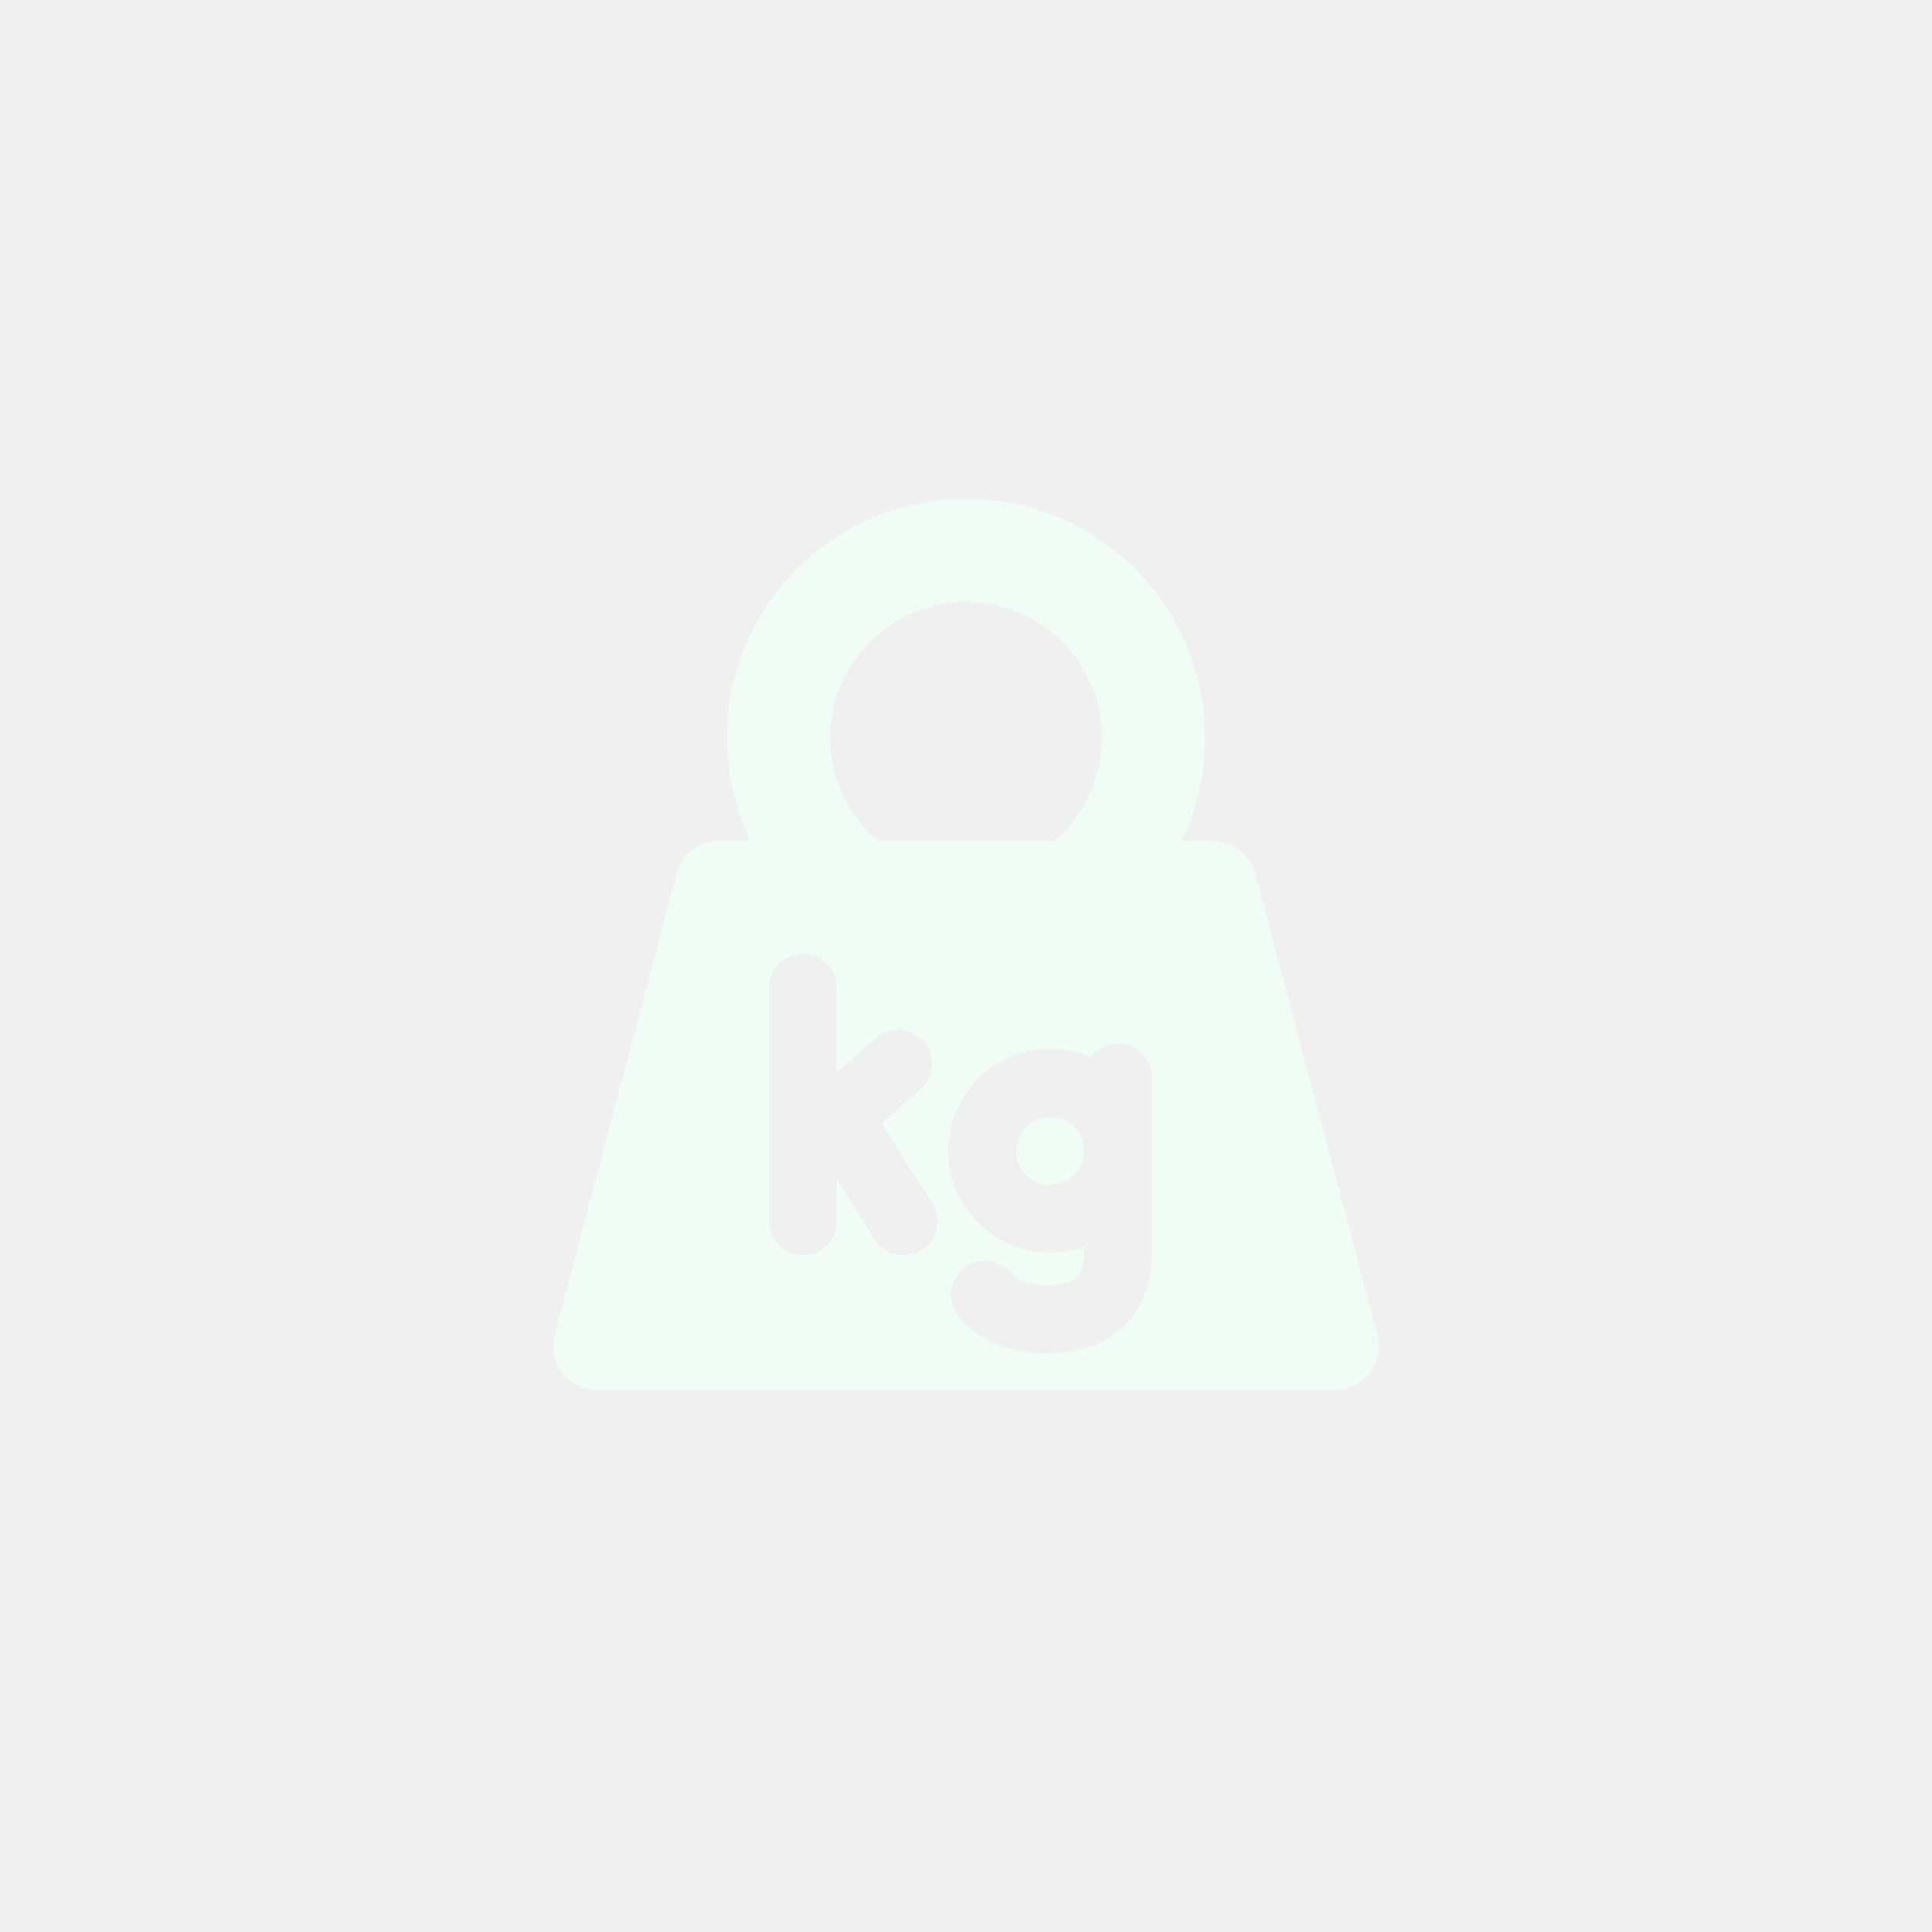
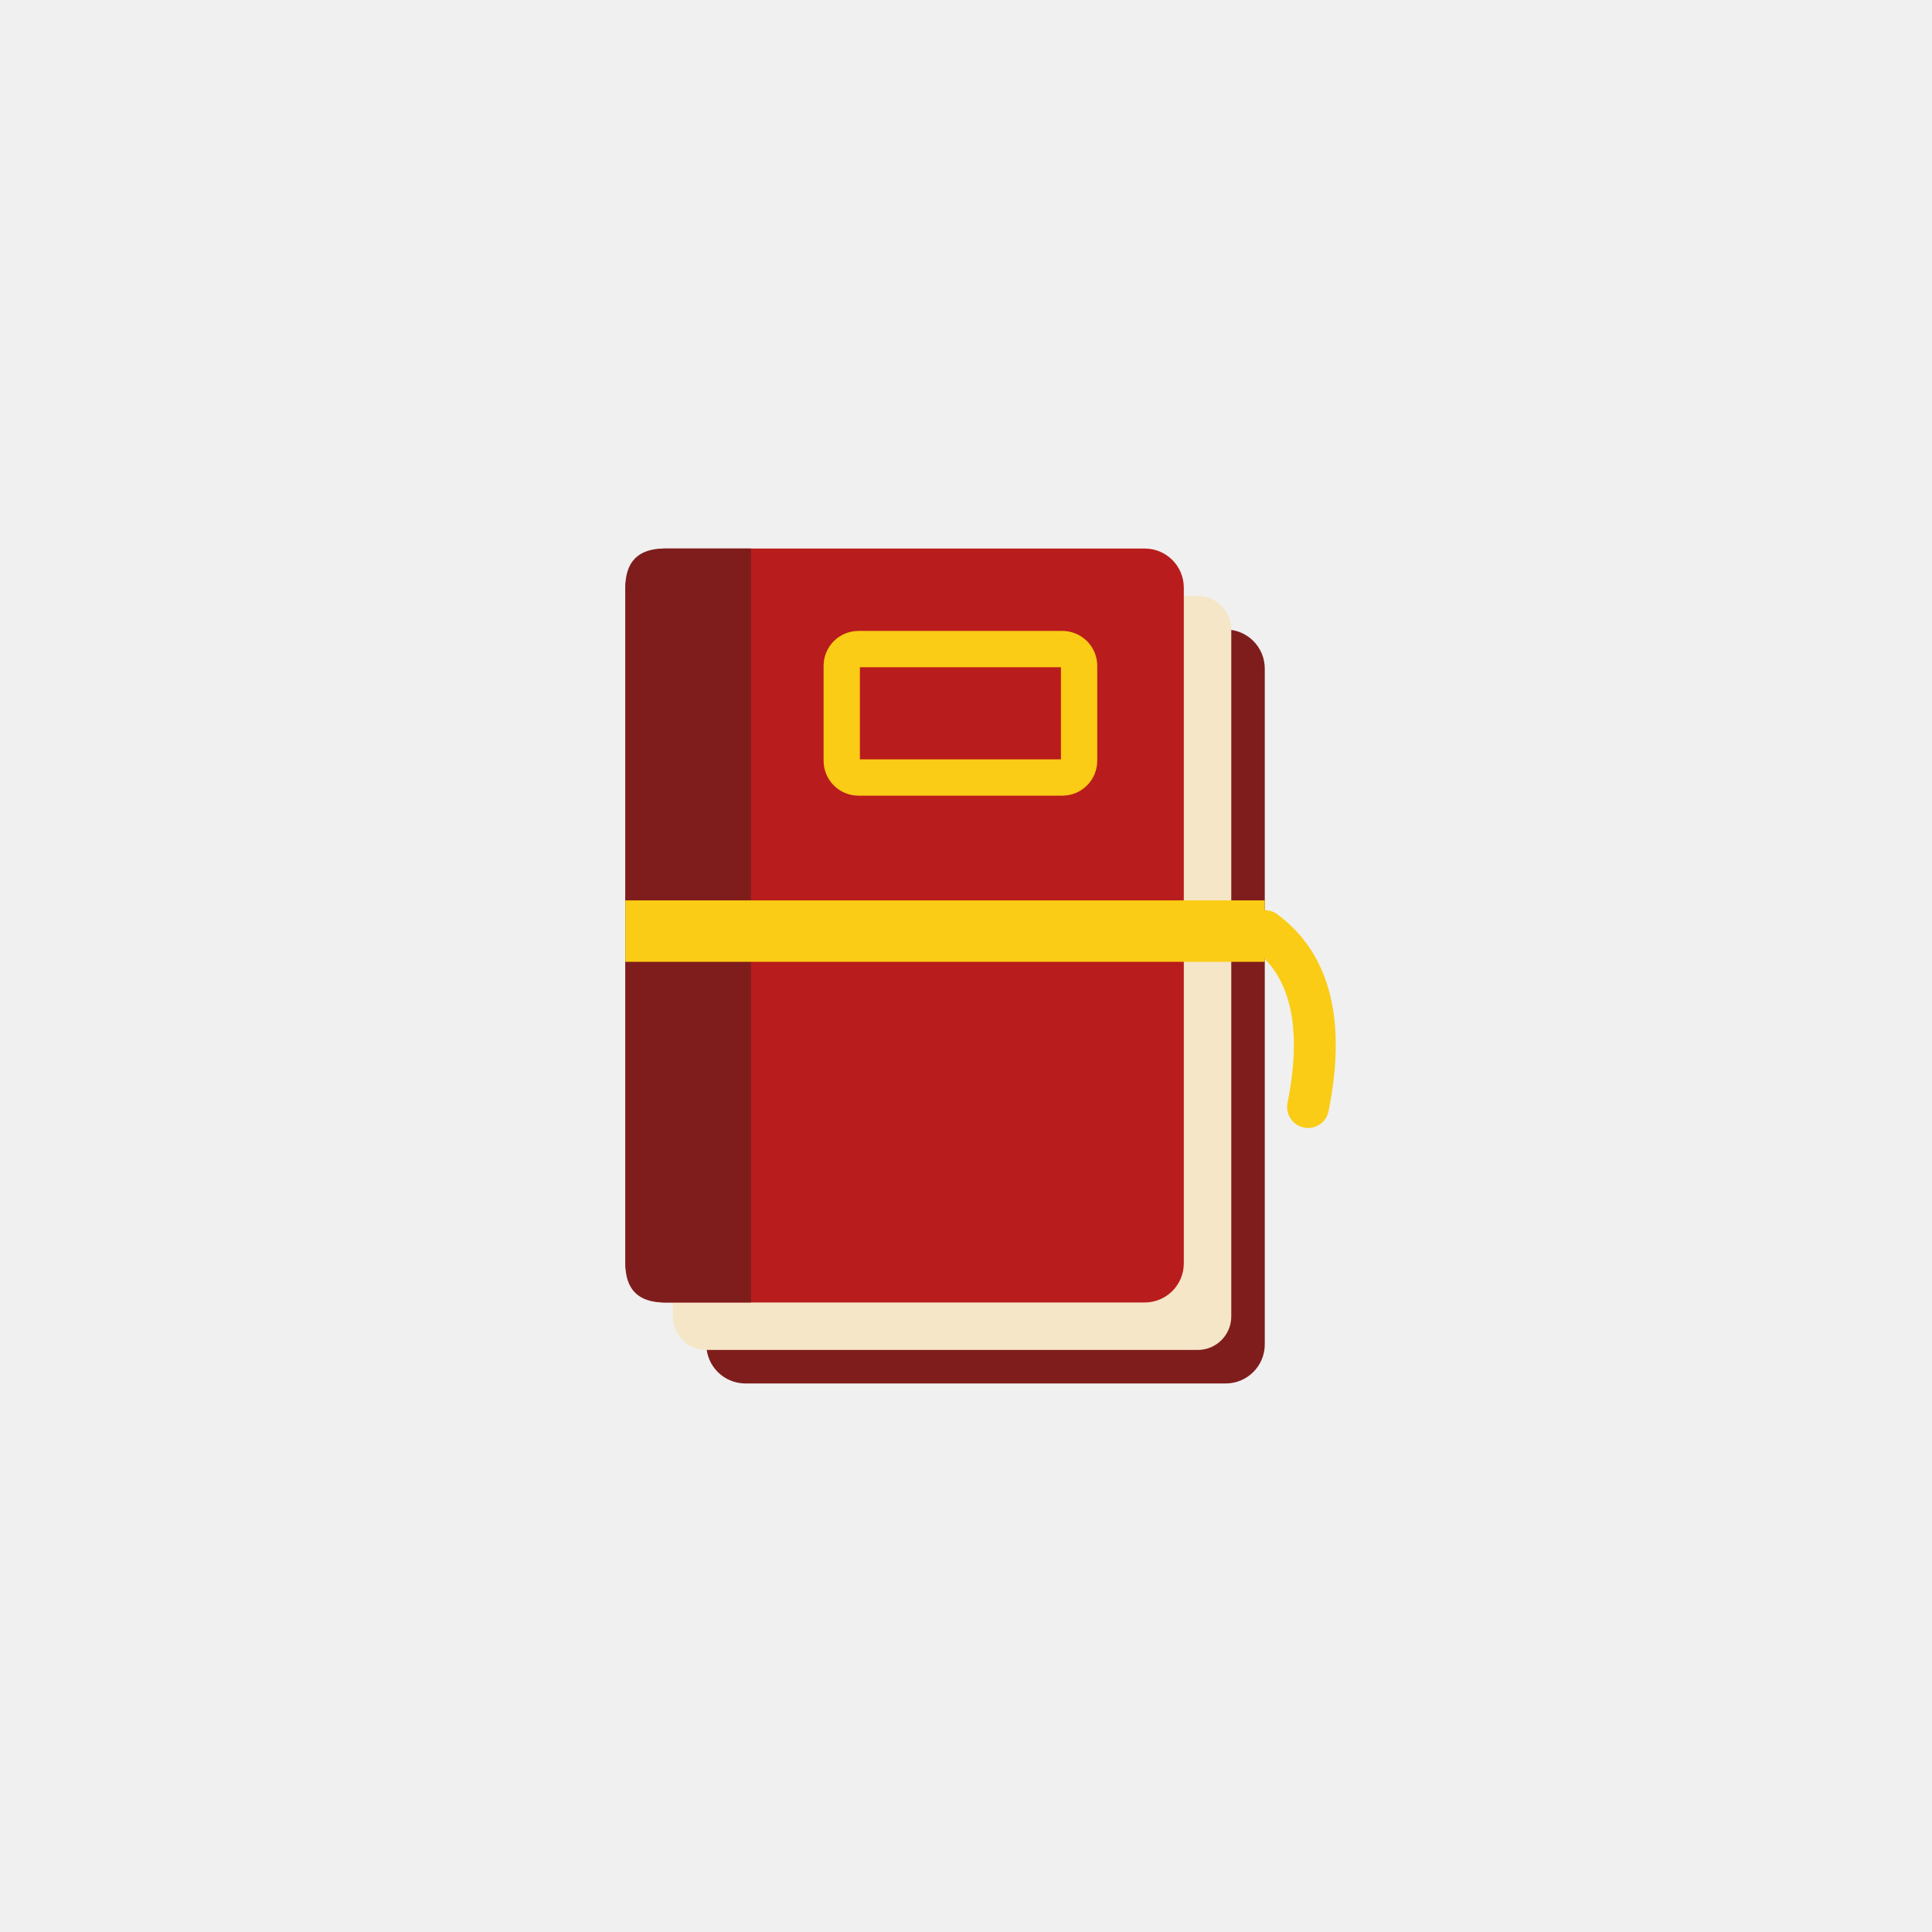
<svg xmlns="http://www.w3.org/2000/svg" width="1024" height="1024" viewBox="0 0 1024 1024">
-   <defs>
-     <mask id="w" maskUnits="userSpaceOnUse" x="0" y="0" width="1024" height="1024">
-       <circle cx="512" cy="372" r="138" fill="none" stroke="#fff" stroke-width="76" />
-       <path d="M330 480 H694 L784 820 H240 Z" fill="#fff" stroke="#fff" stroke-width="64" stroke-linejoin="round" />
-       <g fill="none" stroke="#000" stroke-width="50" stroke-linecap="round" stroke-linejoin="round">
-         <path d="M392 556 V728 M392 674 L462 612 M418 652 L466 728" />
-         <circle cx="574" cy="676" r="50" />
-         <path d="M624 622 V748 Q624 800 572 800 Q540 800 526 782" />
-       </g>
-     </mask>
-   </defs>
-   <g transform="translate(512 512) scale(0.72) translate(-512 -540)">
-     <rect width="1024" height="1024" fill="#F0FDF4" mask="url(#w)" />
+   <g transform="translate(512 512) scale(0.74) translate(-527 -509)">
+     <rect x="341" y="268" width="400" height="540" rx="28" fill="#7F1D1D" />
+     <rect x="317" y="244" width="400" height="540" rx="24" fill="#F5E6C8" />
+     <rect x="283" y="210" width="400" height="540" rx="28" fill="#B91C1C" />
+     <path d="M311 210 H373 V750 H311 Q283 750 283 722 V238 Q283 210 311 210 Z" fill="#7F1D1D" />
+     <rect x="283" y="462" width="458" height="44" fill="#FACC15" />
+     <path d="M741 484 Q790 520 772 610" fill="none" stroke="#FACC15" stroke-width="30" stroke-linecap="round" />
+     <rect x="438" y="282" width="170" height="92" rx="12" fill="none" stroke="#FACC15" stroke-width="26" />
  </g>
</svg>
